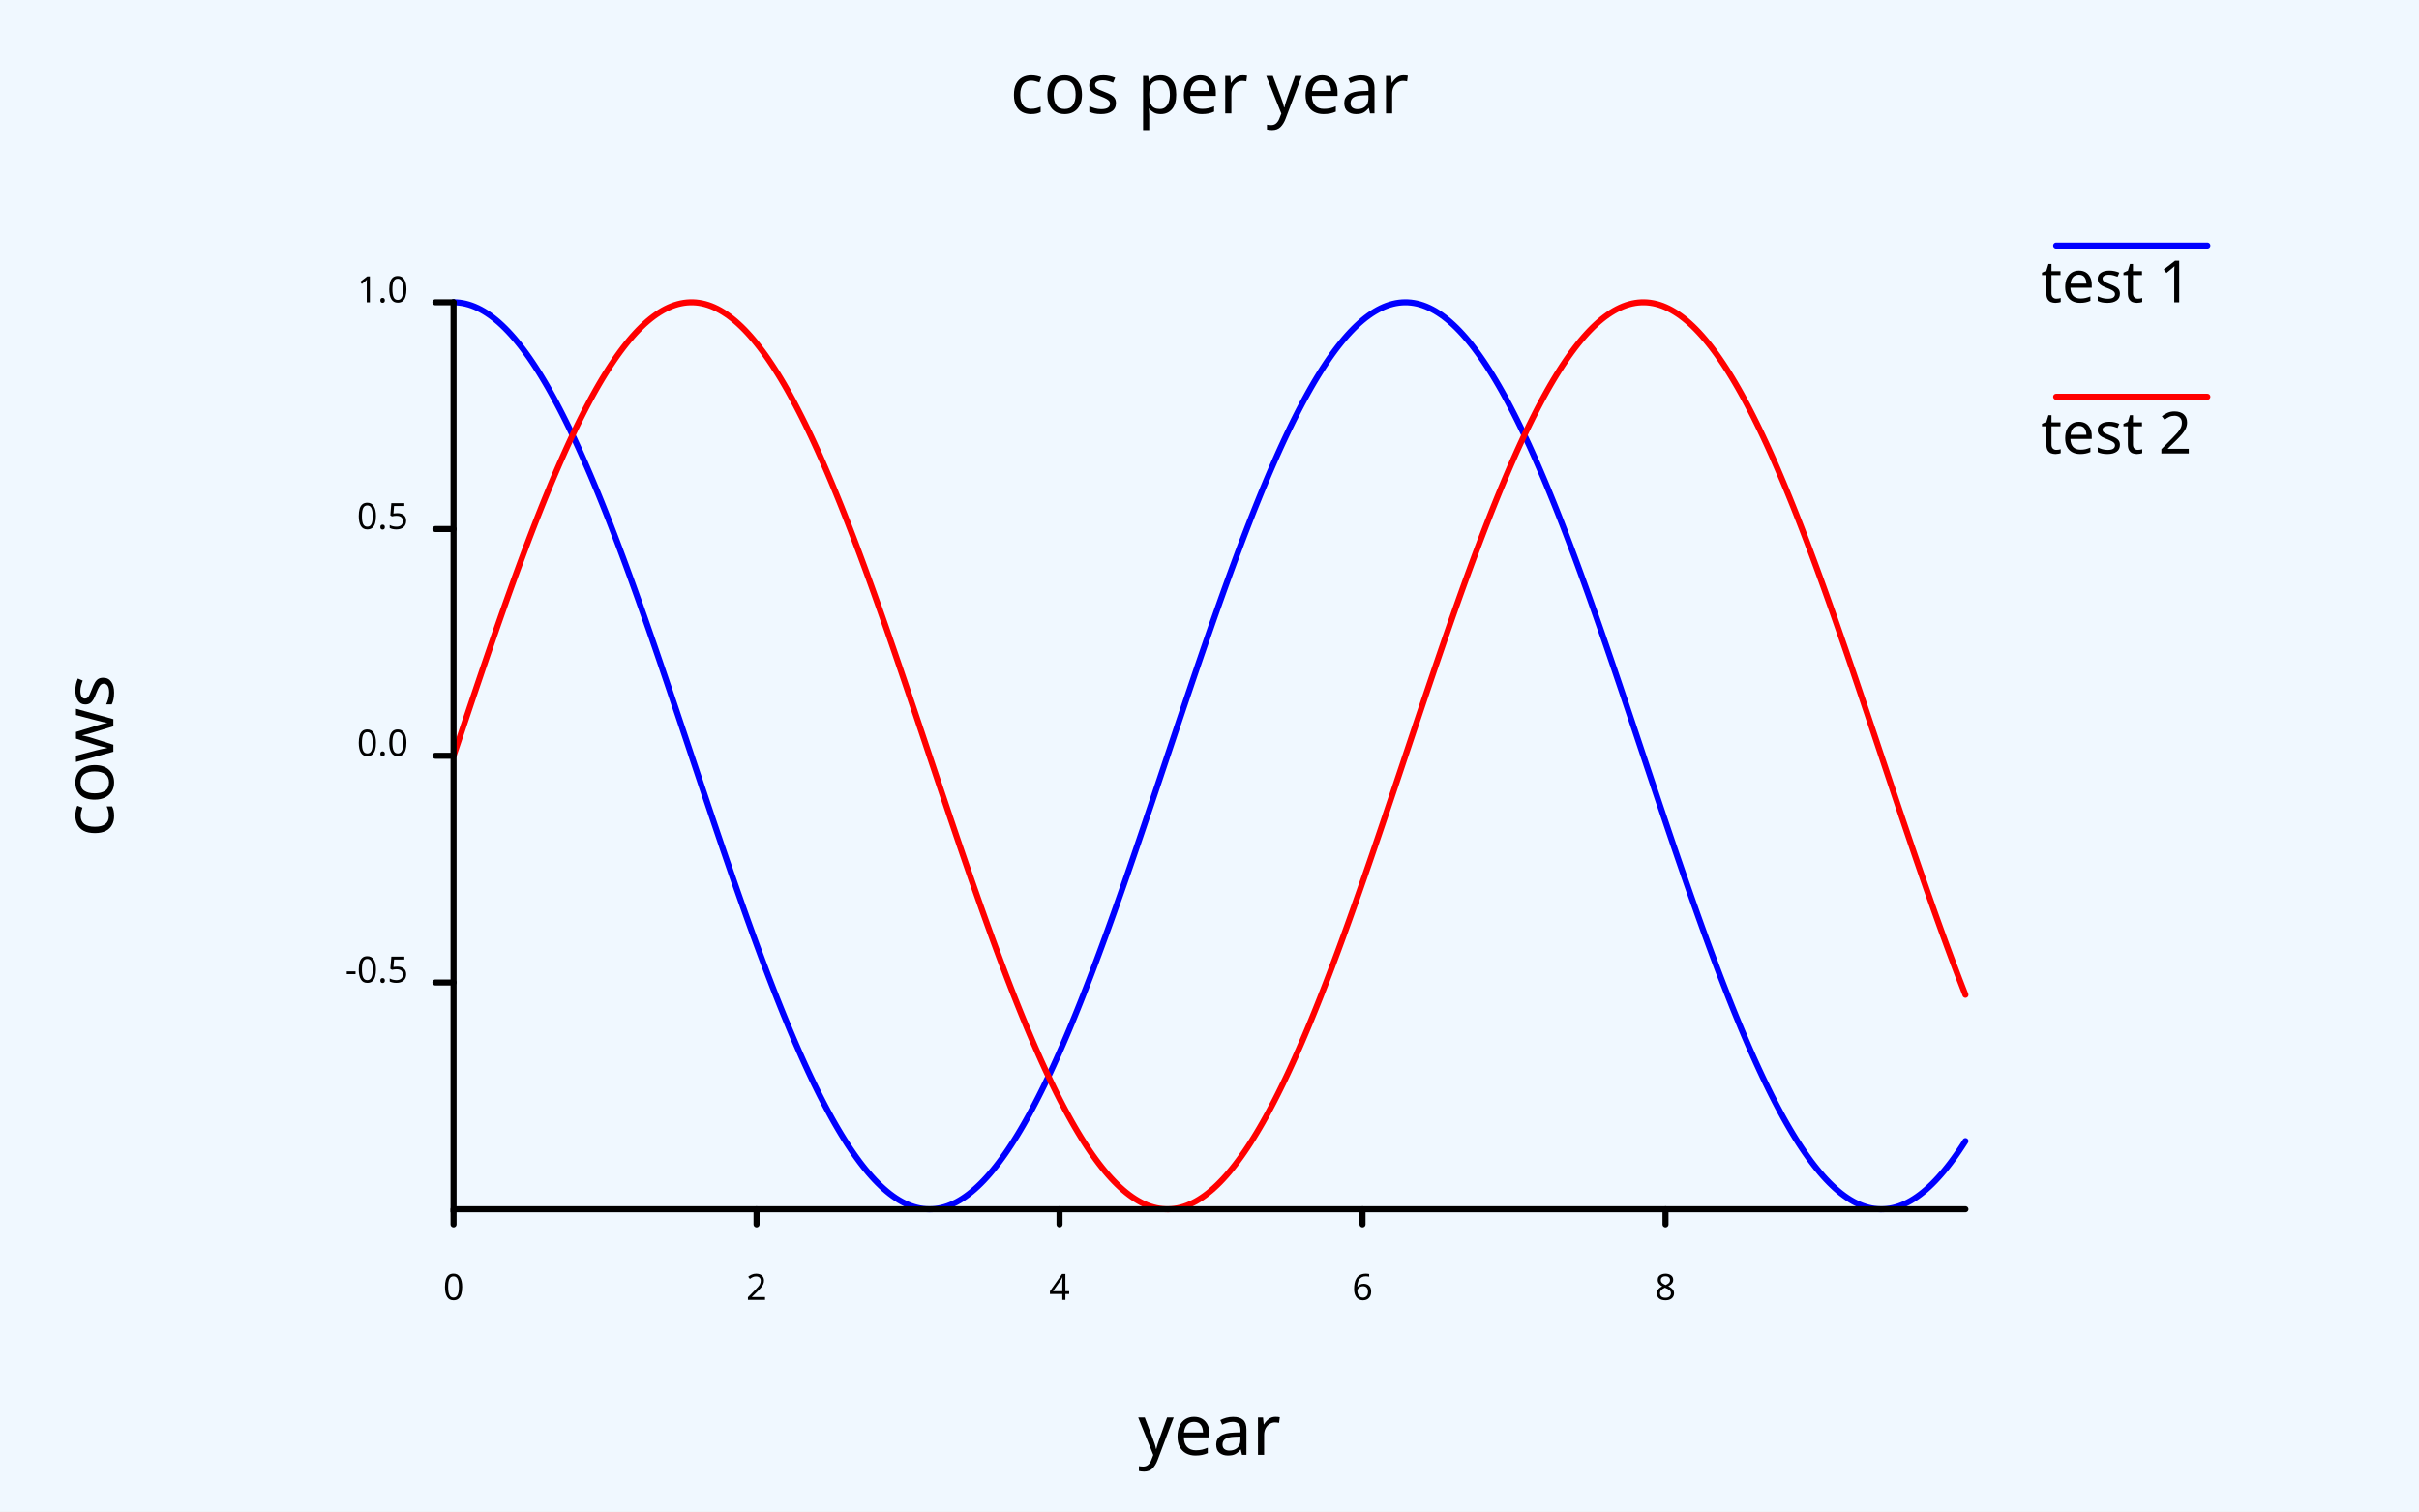
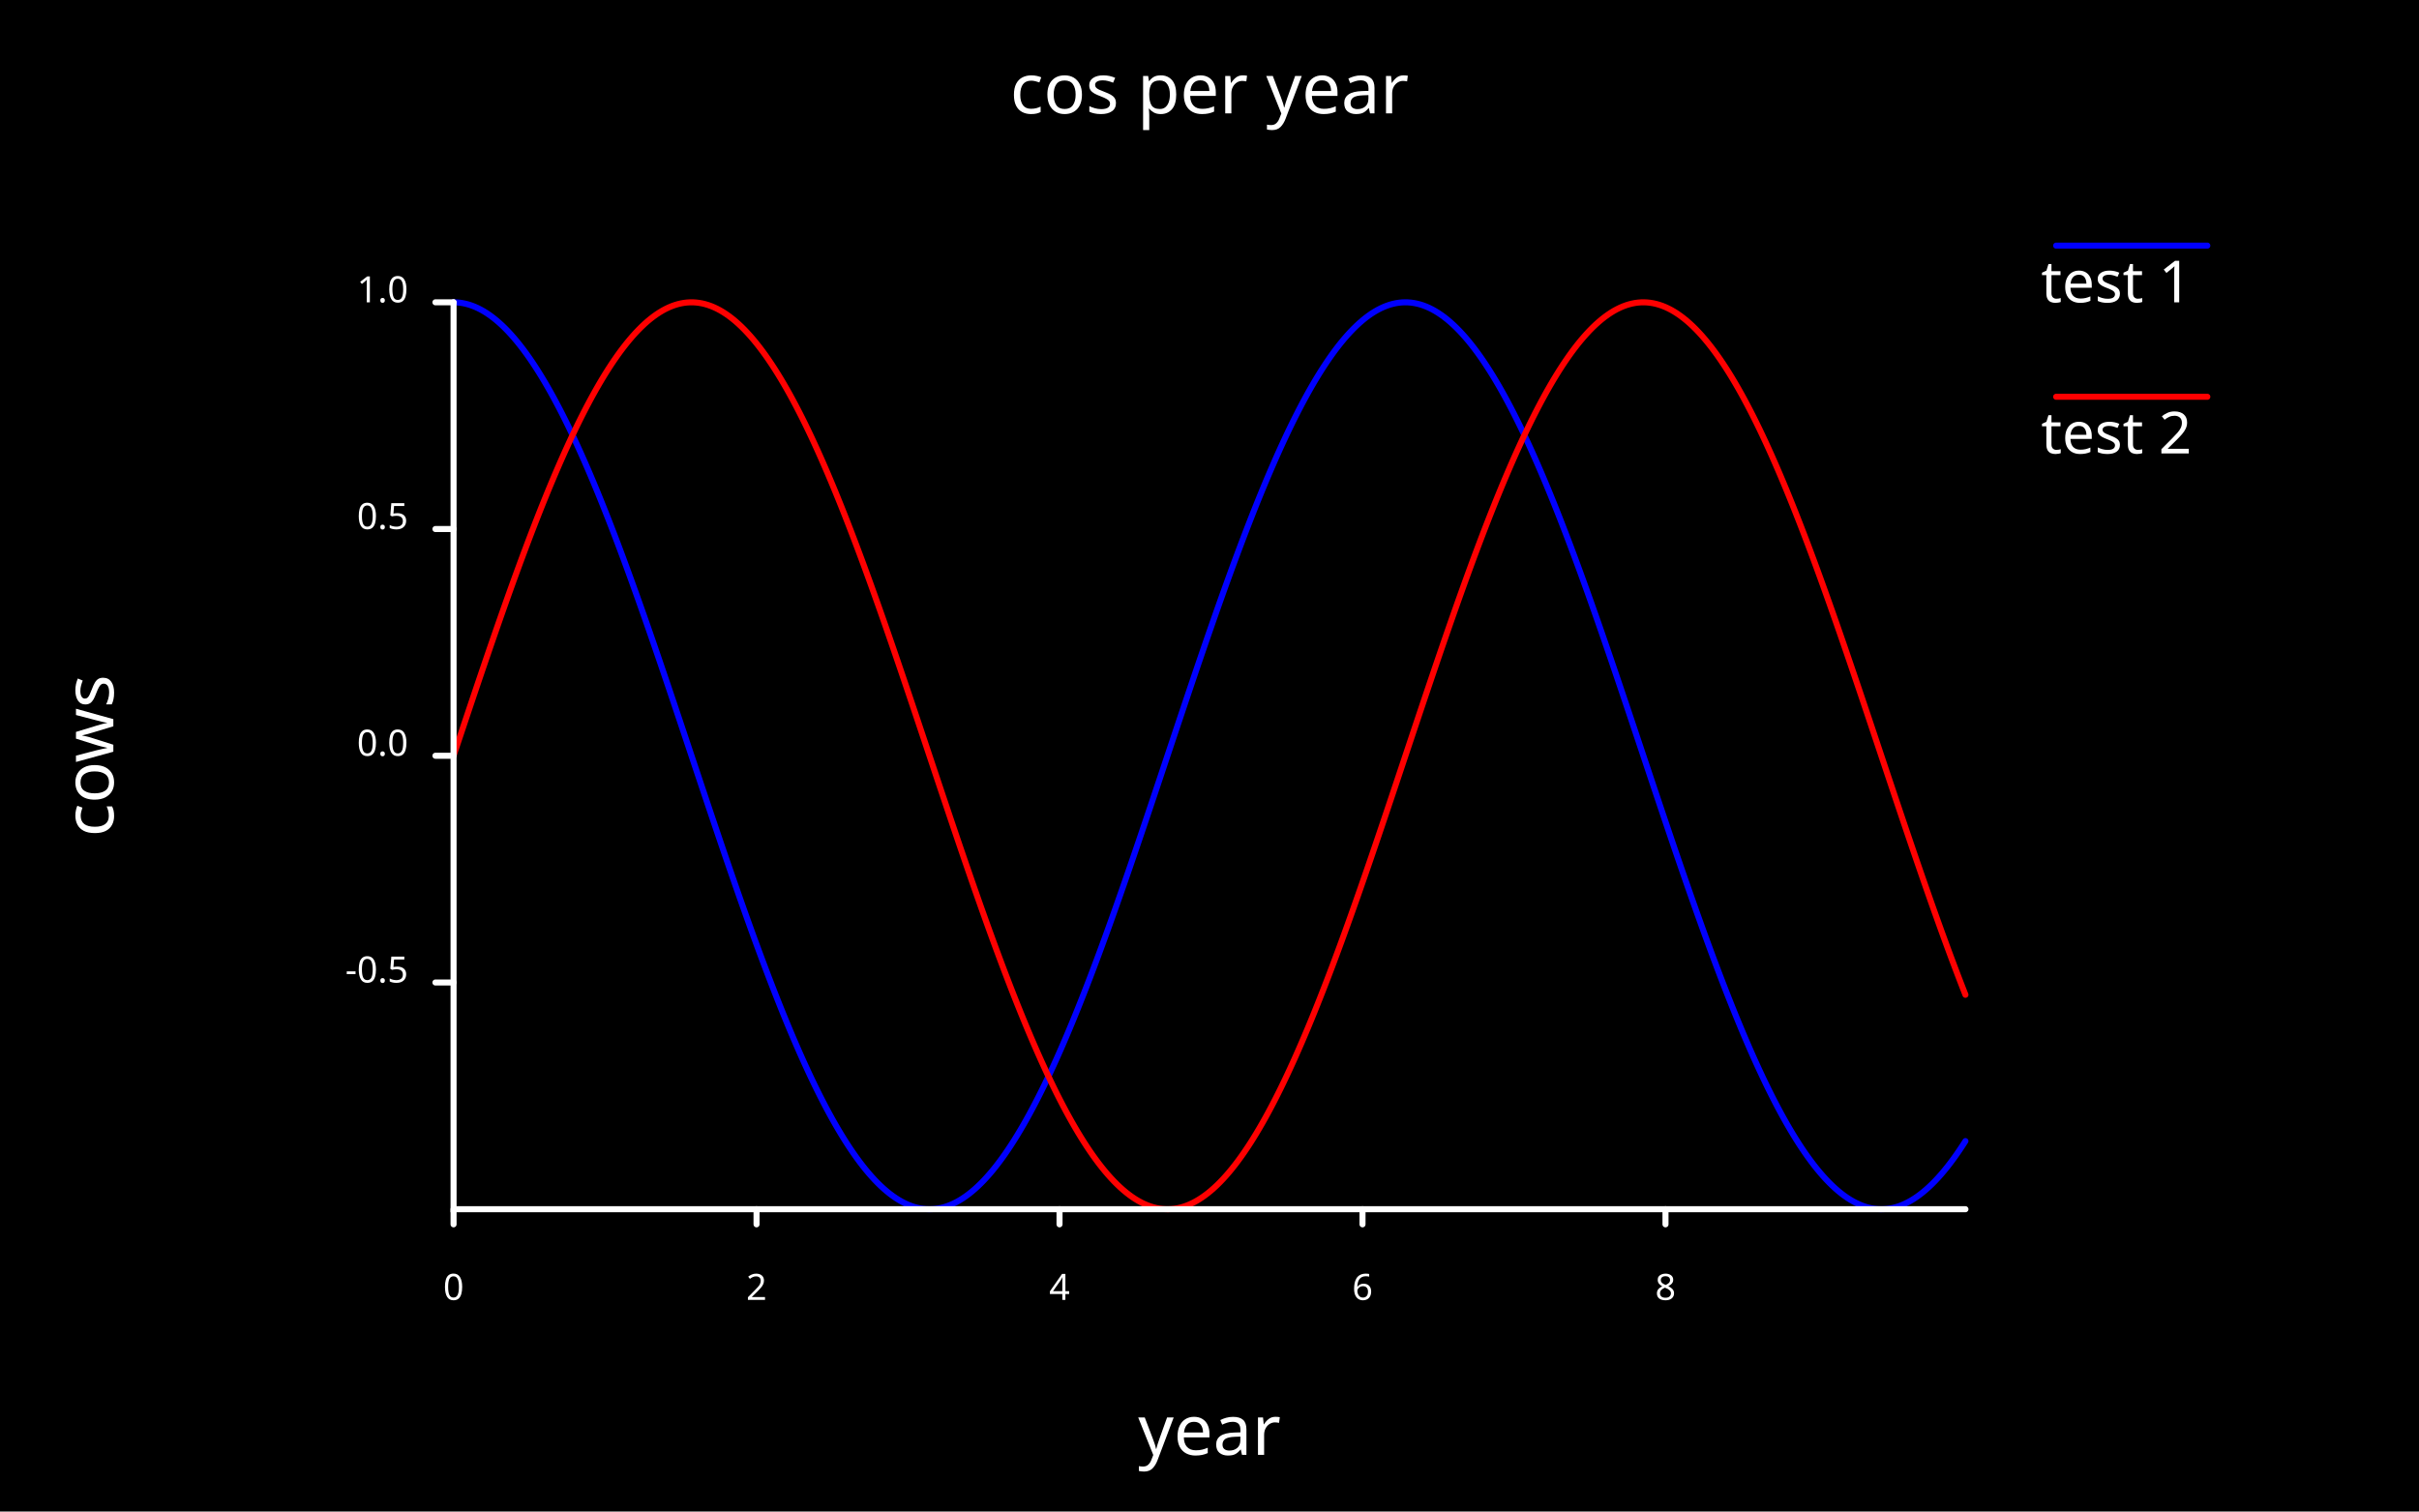
<svg xmlns="http://www.w3.org/2000/svg" class="poloto" width="800" height="500" viewBox="0 0 800 500">
-   <style>.poloto {stroke-linecap:round;font-family: sans-serif;stroke-width:2;}.scatter{stroke-width:7}.poloto_text{fill: black;}.poloto_axis_lines{stroke: black;stoke-width:3;fill:none}.poloto_background{fill: aliceblue;}.poloto0stroke{stroke:  blue;}.poloto1stroke{stroke:  red;}.poloto2stroke{stroke:  green;}.poloto3stroke{stroke:  gold;}.poloto4stroke{stroke:  aqua;}.poloto5stroke{stroke:  brown;}.poloto6stroke{stroke:  lime;}.poloto7stroke{stroke:  chocolate;}.poloto0fill{fill:blue;}.poloto1fill{fill:red;}.poloto2fill{fill:green;}.poloto3fill{fill:gold;}.poloto4fill{fill:aqua;}.poloto5fill{fill:brown;}.poloto6fill{fill:lime;}.poloto7fill{fill:chocolate;}</style>
+   <style>.poloto {stroke-linecap:round;font-family: sans-serif;stroke-width:2;}.scatter{stroke-width:7}.poloto_text{fill: white;}.poloto_axis_lines{stroke: white;stoke-width:3;fill:none}.poloto_background{fill: black;}.poloto0stroke{stroke:  blue;}.poloto1stroke{stroke:  red;}.poloto2stroke{stroke:  green;}.poloto3stroke{stroke:  gold;}.poloto4stroke{stroke:  aqua;}.poloto5stroke{stroke:  brown;}.poloto6stroke{stroke:  lime;}.poloto7stroke{stroke:  chocolate;}.poloto0fill{fill:blue;}.poloto1fill{fill:red;}.poloto2fill{fill:green;}.poloto3fill{fill:gold;}.poloto4fill{fill:aqua;}.poloto5fill{fill:brown;}.poloto6fill{fill:lime;}.poloto7fill{fill:chocolate;}</style>
  <rect class="poloto_background" fill="white" x="0" y="0" width="800" height="500" />
  <line class="poloto0stroke" stroke="black" x1="680" x2="730" y1="81.25" y2="81.25" />
  <path class="poloto0stroke" fill="none" stroke="black" d=" M 150 100 L 151.002 100.03 L 152.004 100.12 L 153.006 100.27 L 154.008 100.48 L 155.01 100.749 L 156.012 101.079 L 157.014 101.468 L 158.016 101.916 L 159.018 102.423 L 160.02 102.99 L 161.022 103.615 L 162.024 104.299 L 163.026 105.042 L 164.028 105.842 L 165.03 106.7 L 166.032 107.615 L 167.034 108.587 L 168.036 109.615 L 169.038 110.7 L 170.04 111.841 L 171.042 113.037 L 172.044 114.287 L 173.046 115.592 L 174.048 116.951 L 175.05 118.363 L 176.052 119.827 L 177.054 121.344 L 178.056 122.912 L 179.058 124.531 L 180.06 126.2 L 181.062 127.918 L 182.064 129.686 L 183.066 131.501 L 184.068 133.364 L 185.07 135.274 L 186.072 137.229 L 187.074 139.23 L 188.076 141.275 L 189.078 143.363 L 190.08 145.494 L 191.082 147.667 L 192.084 149.881 L 193.086 152.134 L 194.088 154.427 L 195.09 156.759 L 196.092 159.127 L 197.094 161.532 L 198.096 163.972 L 199.098 166.447 L 200.1 168.955 L 201.102 171.495 L 202.104 174.067 L 203.106 176.669 L 204.108 179.301 L 205.11 181.961 L 206.112 184.648 L 207.114 187.361 L 208.116 190.099 L 209.118 192.861 L 210.12 195.646 L 211.122 198.453 L 212.124 201.281 L 213.126 204.128 L 214.128 206.993 L 215.13 209.875 L 216.132 212.774 L 217.134 215.687 L 218.136 218.614 L 219.138 221.554 L 220.14 224.505 L 221.142 227.466 L 222.144 230.437 L 223.146 233.415 L 224.148 236.399 L 225.15 239.39 L 226.152 242.384 L 227.154 245.381 L 228.156 248.381 L 229.158 251.381 L 230.16 254.38 L 231.162 257.378 L 232.164 260.372 L 233.166 263.363 L 234.168 266.348 L 235.17 269.327 L 236.172 272.298 L 237.174 275.26 L 238.176 278.212 L 239.178 281.152 L 240.18 284.08 L 241.182 286.995 L 242.184 289.895 L 243.186 292.778 L 244.188 295.645 L 245.19 298.494 L 246.192 301.323 L 247.194 304.131 L 248.196 306.918 L 249.198 309.682 L 250.2 312.422 L 251.202 315.137 L 252.204 317.827 L 253.206 320.489 L 254.208 323.122 L 255.21 325.727 L 256.212 328.301 L 257.214 330.844 L 258.216 333.355 L 259.218 335.832 L 260.22 338.275 L 261.222 340.683 L 262.224 343.054 L 263.226 345.389 L 264.228 347.685 L 265.23 349.942 L 266.232 352.159 L 267.234 354.335 L 268.236 356.469 L 269.238 358.561 L 270.24 360.609 L 271.242 362.613 L 272.244 364.572 L 273.246 366.486 L 274.248 368.352 L 275.25 370.172 L 276.252 371.943 L 277.255 373.665 L 278.257 375.339 L 279.259 376.961 L 280.261 378.533 L 281.263 380.054 L 282.265 381.523 L 283.267 382.939 L 284.269 384.302 L 285.271 385.611 L 286.273 386.866 L 287.275 388.066 L 288.277 389.211 L 289.279 390.3 L 290.281 391.334 L 291.283 392.31 L 292.285 393.23 L 293.287 394.092 L 294.289 394.897 L 295.291 395.644 L 296.293 396.332 L 297.295 396.963 L 298.297 397.534 L 299.299 398.046 L 300.301 398.499 L 301.303 398.893 L 302.305 399.227 L 303.307 399.501 L 304.309 399.716 L 305.311 399.87 L 306.313 399.965 L 307.315 400 L 308.317 399.975 L 309.319 399.89 L 310.321 399.744 L 311.323 399.539 L 312.325 399.274 L 313.327 398.95 L 314.329 398.566 L 315.331 398.122 L 316.333 397.619 L 317.335 397.057 L 318.337 396.437 L 319.339 395.757 L 320.341 395.02 L 321.343 394.224 L 322.345 393.371 L 323.347 392.46 L 324.349 391.493 L 325.351 390.469 L 326.353 389.388 L 327.355 388.252 L 328.357 387.061 L 329.359 385.815 L 330.361 384.514 L 331.363 383.16 L 332.365 381.752 L 333.367 380.292 L 334.369 378.779 L 335.371 377.215 L 336.373 375.6 L 337.375 373.935 L 338.377 372.221 L 339.379 370.457 L 340.381 368.645 L 341.383 366.786 L 342.385 364.88 L 343.387 362.928 L 344.389 360.931 L 345.391 358.89 L 346.393 356.805 L 347.395 354.677 L 348.397 352.508 L 349.399 350.297 L 350.401 348.047 L 351.403 345.757 L 352.405 343.429 L 353.407 341.063 L 354.409 338.661 L 355.411 336.224 L 356.413 333.752 L 357.415 331.246 L 358.417 328.709 L 359.419 326.139 L 360.421 323.539 L 361.423 320.91 L 362.425 318.252 L 363.427 315.567 L 364.429 312.856 L 365.431 310.12 L 366.433 307.36 L 367.435 304.576 L 368.437 301.771 L 369.439 298.945 L 370.441 296.1 L 371.443 293.236 L 372.445 290.355 L 373.447 287.458 L 374.449 284.546 L 375.451 281.619 L 376.453 278.681 L 377.455 275.731 L 378.457 272.77 L 379.459 269.801 L 380.461 266.823 L 381.463 263.839 L 382.465 260.849 L 383.467 257.855 L 384.469 254.858 L 385.471 251.858 L 386.473 248.858 L 387.475 245.859 L 388.477 242.861 L 389.479 239.866 L 390.481 236.875 L 391.483 233.89 L 392.485 230.91 L 393.487 227.939 L 394.489 224.976 L 395.491 222.023 L 396.493 219.082 L 397.495 216.152 L 398.497 213.237 L 399.499 210.336 L 400.501 207.451 L 401.503 204.583 L 402.505 201.733 L 403.507 198.902 L 404.509 196.092 L 405.511 193.303 L 406.513 190.537 L 407.515 187.795 L 408.517 185.078 L 409.519 182.387 L 410.521 179.723 L 411.523 177.086 L 412.525 174.479 L 413.527 171.903 L 414.529 169.357 L 415.531 166.844 L 416.533 164.364 L 417.535 161.918 L 418.537 159.508 L 419.539 157.133 L 420.541 154.796 L 421.543 152.497 L 422.545 150.237 L 423.547 148.017 L 424.549 145.837 L 425.551 143.7 L 426.553 141.604 L 427.555 139.552 L 428.557 137.545 L 429.559 135.582 L 430.561 133.665 L 431.563 131.795 L 432.565 129.972 L 433.567 128.196 L 434.569 126.47 L 435.571 124.793 L 436.573 123.166 L 437.575 121.59 L 438.577 120.065 L 439.579 118.592 L 440.581 117.172 L 441.583 115.805 L 442.585 114.491 L 443.587 113.232 L 444.589 112.028 L 445.591 110.878 L 446.593 109.785 L 447.595 108.747 L 448.597 107.766 L 449.599 106.841 L 450.601 105.974 L 451.603 105.165 L 452.605 104.414 L 453.607 103.72 L 454.609 103.086 L 455.611 102.51 L 456.613 101.993 L 457.615 101.535 L 458.617 101.137 L 459.619 100.798 L 460.621 100.519 L 461.623 100.299 L 462.625 100.14 L 463.627 100.04 L 464.629 100.001 L 465.631 100.021 L 466.633 100.102 L 467.635 100.242 L 468.637 100.442 L 469.639 100.702 L 470.641 101.022 L 471.643 101.402 L 472.645 101.841 L 473.647 102.339 L 474.649 102.896 L 475.651 103.512 L 476.653 104.186 L 477.655 104.919 L 478.657 105.71 L 479.659 106.559 L 480.661 107.465 L 481.663 108.428 L 482.665 109.448 L 483.667 110.524 L 484.669 111.655 L 485.671 112.843 L 486.673 114.084 L 487.675 115.381 L 488.677 116.731 L 489.679 118.134 L 490.681 119.59 L 491.683 121.099 L 492.685 122.659 L 493.687 124.269 L 494.689 125.931 L 495.691 127.641 L 496.693 129.401 L 497.695 131.209 L 498.697 133.064 L 499.699 134.966 L 500.701 136.915 L 501.703 138.908 L 502.705 140.946 L 503.707 143.027 L 504.709 145.152 L 505.711 147.318 L 506.713 149.525 L 507.715 151.773 L 508.717 154.06 L 509.719 156.385 L 510.721 158.747 L 511.723 161.146 L 512.725 163.581 L 513.727 166.05 L 514.729 168.553 L 515.731 171.088 L 516.733 173.655 L 517.735 176.253 L 518.737 178.88 L 519.739 181.535 L 520.741 184.218 L 521.743 186.927 L 522.745 189.661 L 523.747 192.42 L 524.75 195.201 L 525.751 198.005 L 526.753 200.829 L 527.755 203.673 L 528.757 206.535 L 529.759 209.415 L 530.761 212.311 L 531.764 215.222 L 532.766 218.147 L 533.768 221.085 L 534.77 224.034 L 535.772 226.994 L 536.774 229.963 L 537.776 232.94 L 538.778 235.924 L 539.78 238.913 L 540.782 241.907 L 541.784 244.904 L 542.786 247.903 L 543.788 250.903 L 544.79 253.902 L 545.792 256.9 L 546.794 259.896 L 547.796 262.887 L 548.798 265.873 L 549.8 268.853 L 550.802 271.825 L 551.804 274.789 L 552.806 277.742 L 553.808 280.685 L 554.81 283.615 L 555.812 286.532 L 556.814 289.434 L 557.816 292.32 L 558.818 295.19 L 559.82 298.041 L 560.822 300.873 L 561.824 303.685 L 562.826 306.476 L 563.828 309.243 L 564.83 311.987 L 565.832 314.707 L 566.834 317.4 L 567.836 320.067 L 568.838 322.705 L 569.84 325.314 L 570.842 327.893 L 571.844 330.441 L 572.846 332.957 L 573.848 335.44 L 574.85 337.889 L 575.852 340.302 L 576.854 342.679 L 577.856 345.019 L 578.858 347.322 L 579.86 349.585 L 580.862 351.808 L 581.864 353.991 L 582.866 356.132 L 583.868 358.231 L 584.87 360.286 L 585.872 362.297 L 586.874 364.263 L 587.876 366.184 L 588.878 368.058 L 589.88 369.885 L 590.882 371.664 L 591.884 373.394 L 592.886 375.075 L 593.888 376.706 L 594.89 378.287 L 595.892 379.815 L 596.894 381.292 L 597.896 382.717 L 598.898 384.088 L 599.9 385.406 L 600.902 386.67 L 601.904 387.879 L 602.906 389.032 L 603.908 390.131 L 604.91 391.173 L 605.912 392.158 L 606.914 393.087 L 607.916 393.959 L 608.918 394.773 L 609.92 395.529 L 610.922 396.227 L 611.924 396.866 L 612.926 397.447 L 613.928 397.968 L 614.93 398.431 L 615.932 398.834 L 616.934 399.178 L 617.936 399.461 L 618.938 399.686 L 619.94 399.85 L 620.942 399.954 L 621.944 399.998 L 622.946 399.983 L 623.948 399.907 L 624.95 399.772 L 625.952 399.576 L 626.954 399.321 L 627.956 399.006 L 628.958 398.631 L 629.96 398.197 L 630.962 397.703 L 631.964 397.151 L 632.966 396.54 L 633.968 395.87 L 634.97 395.141 L 635.972 394.355 L 636.974 393.511 L 637.976 392.609 L 638.978 391.651 L 639.98 390.636 L 640.982 389.564 L 641.984 388.437 L 642.986 387.254 L 643.988 386.017 L 644.99 384.725 L 645.992 383.379 L 646.994 381.98 L 647.996 380.528 L 648.998 379.023 L 650 377.468" />
  <text class="poloto_text" alignment-baseline="middle" text-anchor="start" font-size="large" x="675" y="100">test 1</text>
  <line class="poloto1stroke" stroke="black" x1="680" x2="730" y1="131.25" y2="131.25" />
  <path class="poloto1stroke" fill="none" stroke="black" d=" M 150 250 L 151.002 247 L 152.004 244.002 L 153.006 241.005 L 154.008 238.013 L 155.01 235.025 L 156.012 232.043 L 157.014 229.069 L 158.016 226.102 L 159.018 223.146 L 160.02 220.2 L 161.022 217.266 L 162.024 214.345 L 163.026 211.438 L 164.028 208.547 L 165.03 205.672 L 166.032 202.815 L 167.034 199.977 L 168.036 197.159 L 169.038 194.362 L 170.04 191.587 L 171.042 188.836 L 172.044 186.109 L 173.046 183.408 L 174.048 180.733 L 175.05 178.086 L 176.052 175.468 L 177.054 172.88 L 178.056 170.322 L 179.058 167.796 L 180.06 165.304 L 181.062 162.845 L 182.064 160.421 L 183.066 158.033 L 184.068 155.681 L 185.07 153.367 L 186.072 151.092 L 187.074 148.857 L 188.076 146.662 L 189.078 144.508 L 190.08 142.397 L 191.082 140.328 L 192.084 138.304 L 193.086 136.324 L 194.088 134.389 L 195.09 132.501 L 196.092 130.66 L 197.094 128.866 L 198.096 127.121 L 199.098 125.425 L 200.1 123.779 L 201.102 122.184 L 202.104 120.639 L 203.106 119.147 L 204.108 117.706 L 205.11 116.319 L 206.112 114.985 L 207.114 113.705 L 208.116 112.48 L 209.118 111.309 L 210.12 110.194 L 211.122 109.135 L 212.124 108.132 L 213.126 107.186 L 214.128 106.298 L 215.13 105.466 L 216.132 104.693 L 217.134 103.977 L 218.136 103.32 L 219.138 102.722 L 220.14 102.183 L 221.142 101.702 L 222.144 101.281 L 223.146 100.92 L 224.148 100.618 L 225.15 100.376 L 226.152 100.193 L 227.154 100.071 L 228.156 100.009 L 229.158 100.006 L 230.16 100.064 L 231.162 100.182 L 232.164 100.359 L 233.166 100.596 L 234.168 100.894 L 235.17 101.25 L 236.172 101.667 L 237.174 102.142 L 238.176 102.677 L 239.178 103.271 L 240.18 103.923 L 241.182 104.634 L 242.184 105.403 L 243.186 106.229 L 244.188 107.114 L 245.19 108.055 L 246.192 109.053 L 247.194 110.108 L 248.196 111.218 L 249.198 112.384 L 250.2 113.605 L 251.202 114.881 L 252.204 116.211 L 253.206 117.594 L 254.208 119.03 L 255.21 120.519 L 256.212 122.059 L 257.214 123.65 L 258.216 125.293 L 259.218 126.984 L 260.22 128.726 L 261.222 130.515 L 262.224 132.353 L 263.226 134.237 L 264.228 136.168 L 265.23 138.144 L 266.232 140.165 L 267.234 142.23 L 268.236 144.338 L 269.238 146.489 L 270.24 148.681 L 271.242 150.913 L 272.244 153.185 L 273.246 155.495 L 274.248 157.844 L 275.25 160.229 L 276.252 162.65 L 277.255 165.107 L 278.257 167.597 L 279.259 170.12 L 280.261 172.675 L 281.263 175.261 L 282.265 177.877 L 283.267 180.521 L 284.269 183.194 L 285.271 185.893 L 286.273 188.618 L 287.275 191.367 L 288.277 194.14 L 289.279 196.935 L 290.281 199.752 L 291.283 202.588 L 292.285 205.444 L 293.287 208.317 L 294.289 211.207 L 295.291 214.113 L 296.293 217.033 L 297.295 219.966 L 298.297 222.911 L 299.299 225.867 L 300.301 228.832 L 301.303 231.806 L 302.305 234.787 L 303.307 237.775 L 304.309 240.767 L 305.311 243.763 L 306.313 246.761 L 307.315 249.761 L 308.317 252.761 L 309.319 255.76 L 310.321 258.756 L 311.323 261.749 L 312.325 264.737 L 313.327 267.72 L 314.329 270.695 L 315.331 273.662 L 316.333 276.619 L 317.335 279.566 L 318.337 282.501 L 319.339 285.423 L 320.341 288.331 L 321.343 291.224 L 322.345 294.1 L 323.347 296.958 L 324.349 299.798 L 325.351 302.618 L 326.353 305.416 L 327.355 308.193 L 328.357 310.946 L 329.359 313.675 L 330.361 316.378 L 331.363 319.055 L 332.365 321.704 L 333.367 324.325 L 334.369 326.916 L 335.371 329.476 L 336.373 332.004 L 337.375 334.499 L 338.377 336.961 L 339.379 339.388 L 340.381 341.779 L 341.383 344.133 L 342.385 346.45 L 343.387 348.728 L 344.389 350.967 L 345.391 353.165 L 346.393 355.322 L 347.395 357.437 L 348.397 359.509 L 349.399 361.537 L 350.401 363.521 L 351.403 365.459 L 352.405 367.351 L 353.407 369.196 L 354.409 370.993 L 355.411 372.742 L 356.413 374.442 L 357.415 376.092 L 358.417 377.691 L 359.419 379.24 L 360.421 380.737 L 361.423 382.181 L 362.425 383.573 L 363.427 384.911 L 364.429 386.195 L 365.431 387.425 L 366.433 388.6 L 367.435 389.719 L 368.437 390.783 L 369.439 391.79 L 370.441 392.74 L 371.443 393.634 L 372.445 394.47 L 373.447 395.248 L 374.449 395.968 L 375.451 396.63 L 376.453 397.233 L 377.455 397.777 L 378.457 398.262 L 379.459 398.688 L 380.461 399.054 L 381.463 399.36 L 382.465 399.607 L 383.467 399.794 L 384.469 399.922 L 385.471 399.989 L 386.473 399.996 L 387.475 399.943 L 388.477 399.83 L 389.479 399.657 L 390.481 399.425 L 391.483 399.133 L 392.485 398.78 L 393.487 398.369 L 394.489 397.898 L 395.491 397.368 L 396.493 396.779 L 397.495 396.131 L 398.497 395.425 L 399.499 394.661 L 400.501 393.839 L 401.503 392.959 L 402.505 392.022 L 403.507 391.029 L 404.509 389.978 L 405.511 388.872 L 406.513 387.711 L 407.515 386.494 L 408.517 385.223 L 409.519 383.897 L 410.521 382.518 L 411.523 381.086 L 412.525 379.602 L 413.527 378.066 L 414.529 376.478 L 415.531 374.84 L 416.533 373.152 L 417.535 371.415 L 418.537 369.629 L 419.539 367.796 L 420.541 365.915 L 421.543 363.988 L 422.545 362.015 L 423.547 359.997 L 424.549 357.936 L 425.551 355.831 L 426.553 353.684 L 427.555 351.496 L 428.557 349.267 L 429.559 346.998 L 430.561 344.69 L 431.563 342.345 L 432.565 339.962 L 433.567 337.544 L 434.569 335.09 L 435.571 332.603 L 436.573 330.082 L 437.575 327.53 L 438.577 324.946 L 439.579 322.333 L 440.581 319.691 L 441.583 317.02 L 442.585 314.323 L 443.587 311.6 L 444.589 308.853 L 445.591 306.082 L 446.593 303.288 L 447.595 300.473 L 448.597 297.638 L 449.599 294.784 L 450.601 291.912 L 451.603 289.024 L 452.605 286.119 L 453.607 283.201 L 454.609 280.269 L 455.611 277.324 L 456.613 274.369 L 457.615 271.405 L 458.617 268.431 L 459.619 265.45 L 460.621 262.464 L 461.623 259.472 L 462.625 256.476 L 463.627 253.478 L 464.629 250.478 L 465.631 247.478 L 466.633 244.479 L 467.635 241.482 L 468.637 238.489 L 469.639 235.501 L 470.641 232.518 L 471.643 229.542 L 472.645 226.574 L 473.647 223.616 L 474.649 220.668 L 475.651 217.732 L 476.653 214.809 L 477.655 211.9 L 478.657 209.006 L 479.659 206.129 L 480.661 203.269 L 481.663 200.428 L 482.665 197.606 L 483.667 194.806 L 484.669 192.028 L 485.671 189.273 L 486.673 186.542 L 487.675 183.836 L 488.677 181.157 L 489.679 178.506 L 490.681 175.883 L 491.683 173.29 L 492.685 170.727 L 493.687 168.197 L 494.689 165.698 L 495.691 163.234 L 496.693 160.804 L 497.695 158.41 L 498.697 156.053 L 499.699 153.733 L 500.701 151.452 L 501.703 149.21 L 502.705 147.009 L 503.707 144.848 L 504.709 142.73 L 505.711 140.655 L 506.713 138.623 L 507.715 136.636 L 508.717 134.694 L 509.719 132.799 L 510.721 130.95 L 511.723 129.149 L 512.725 127.396 L 513.727 125.692 L 514.729 124.038 L 515.731 122.435 L 516.733 120.882 L 517.735 119.381 L 518.737 117.932 L 519.739 116.536 L 520.741 115.194 L 521.743 113.905 L 522.745 112.671 L 523.747 111.492 L 524.75 110.368 L 525.751 109.3 L 526.753 108.288 L 527.755 107.333 L 528.757 106.435 L 529.759 105.595 L 530.761 104.812 L 531.764 104.087 L 532.766 103.421 L 533.768 102.813 L 534.77 102.264 L 535.772 101.775 L 536.774 101.344 L 537.776 100.973 L 538.778 100.662 L 539.78 100.41 L 540.782 100.219 L 541.784 100.087 L 542.786 100.015 L 543.788 100.003 L 544.79 100.051 L 545.792 100.159 L 546.794 100.327 L 547.796 100.555 L 548.798 100.842 L 549.8 101.189 L 550.802 101.596 L 551.804 102.062 L 552.806 102.588 L 553.808 103.172 L 554.81 103.815 L 555.812 104.517 L 556.814 105.276 L 557.816 106.094 L 558.818 106.969 L 559.82 107.901 L 560.822 108.89 L 561.824 109.936 L 562.826 111.038 L 563.828 112.195 L 564.83 113.407 L 565.832 114.674 L 566.834 115.995 L 567.836 117.37 L 568.838 118.798 L 569.84 120.278 L 570.842 121.81 L 571.844 123.394 L 572.846 125.028 L 573.848 126.712 L 574.85 128.445 L 575.852 130.227 L 576.854 132.057 L 577.856 133.934 L 578.858 135.857 L 579.86 137.826 L 580.862 139.841 L 581.864 141.899 L 582.866 144 L 583.868 146.143 L 584.87 148.329 L 585.872 150.555 L 586.874 152.82 L 587.876 155.125 L 588.878 157.467 L 589.88 159.847 L 590.882 162.262 L 591.884 164.713 L 592.886 167.198 L 593.888 169.716 L 594.89 172.266 L 595.892 174.847 L 596.894 177.458 L 597.896 180.098 L 598.898 182.766 L 599.9 185.461 L 600.902 188.182 L 601.904 190.928 L 602.906 193.697 L 603.908 196.489 L 604.91 199.302 L 605.912 202.135 L 606.914 204.988 L 607.916 207.858 L 608.918 210.746 L 609.92 213.649 L 610.922 216.567 L 611.924 219.498 L 612.926 222.441 L 613.928 225.395 L 614.93 228.359 L 615.932 231.332 L 616.934 234.312 L 617.936 237.299 L 618.938 240.29 L 619.94 243.286 L 620.942 246.284 L 621.944 249.283 L 622.946 252.283 L 623.948 255.282 L 624.95 258.279 L 625.952 261.273 L 626.954 264.262 L 627.956 267.245 L 628.958 270.222 L 629.96 273.19 L 630.962 276.149 L 631.964 279.098 L 632.966 282.035 L 633.968 284.959 L 634.97 287.869 L 635.972 290.764 L 636.974 293.643 L 637.976 296.504 L 638.978 299.347 L 639.98 302.17 L 640.982 304.972 L 641.984 307.752 L 642.986 310.509 L 643.988 313.242 L 644.99 315.949 L 645.992 318.63 L 646.994 321.284 L 647.996 323.909 L 648.998 326.505 L 650 329.07" />
  <text class="poloto_text" alignment-baseline="middle" text-anchor="start" font-size="large" x="675" y="150">test 2</text>
  <line class="poloto_axis_lines" stroke="black" x1="150" x2="150" y1="400" y2="405" />
  <text class="poloto_text" alignment-baseline="start" text-anchor="middle" x="150" y="430">0</text>
  <line class="poloto_axis_lines" stroke="black" x1="250.2" x2="250.2" y1="400" y2="405" />
  <text class="poloto_text" alignment-baseline="start" text-anchor="middle" x="250.2" y="430">2</text>
  <line class="poloto_axis_lines" stroke="black" x1="350.401" x2="350.401" y1="400" y2="405" />
  <text class="poloto_text" alignment-baseline="start" text-anchor="middle" x="350.401" y="430">4</text>
  <line class="poloto_axis_lines" stroke="black" x1="450.601" x2="450.601" y1="400" y2="405" />
  <text class="poloto_text" alignment-baseline="start" text-anchor="middle" x="450.601" y="430">6</text>
  <line class="poloto_axis_lines" stroke="black" x1="550.802" x2="550.802" y1="400" y2="405" />
  <text class="poloto_text" alignment-baseline="start" text-anchor="middle" x="550.802" y="430">8</text>
  <line class="poloto_axis_lines" stroke="black" x1="150" x2="144" y1="325" y2="325" />
  <text class="poloto_text" alignment-baseline="middle" text-anchor="end" x="135" y="325">-0.5</text>
  <line class="poloto_axis_lines" stroke="black" x1="150" x2="144" y1="250" y2="250" />
  <text class="poloto_text" alignment-baseline="middle" text-anchor="end" x="135" y="250">0.0</text>
  <line class="poloto_axis_lines" stroke="black" x1="150" x2="144" y1="175" y2="175" />
  <text class="poloto_text" alignment-baseline="middle" text-anchor="end" x="135" y="175">0.5</text>
  <line class="poloto_axis_lines" stroke="black" x1="150" x2="144" y1="100" y2="100" />
  <text class="poloto_text" alignment-baseline="middle" text-anchor="end" x="135" y="100">1.0</text>
  <text class="poloto_text" alignment-baseline="start" text-anchor="middle" font-size="x-large" x="400" y="37.5">cos per year</text>
  <text class="poloto_text" alignment-baseline="start" text-anchor="middle" font-size="x-large" x="400" y="481.25">year</text>
  <text class="poloto_text" alignment-baseline="start" text-anchor="middle" font-size="x-large" transform="rotate(-90,37.5,250)" x="37.5" y="250">cows</text>
  <path stroke="black" fill="none" class="poloto_axis_lines" d=" M 150 100 L 150 400 L 650 400" />
</svg>
